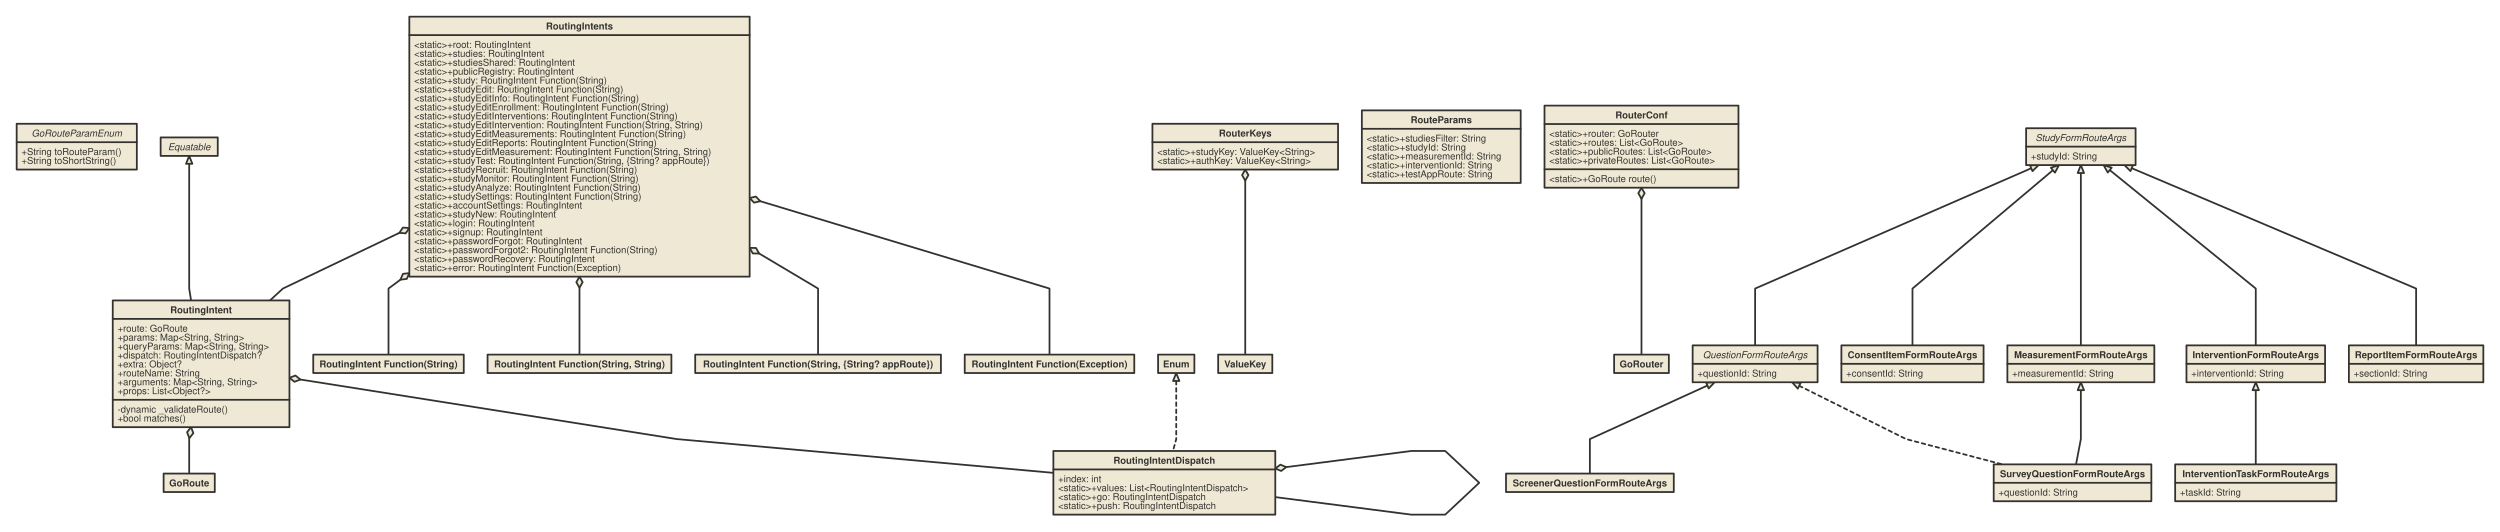
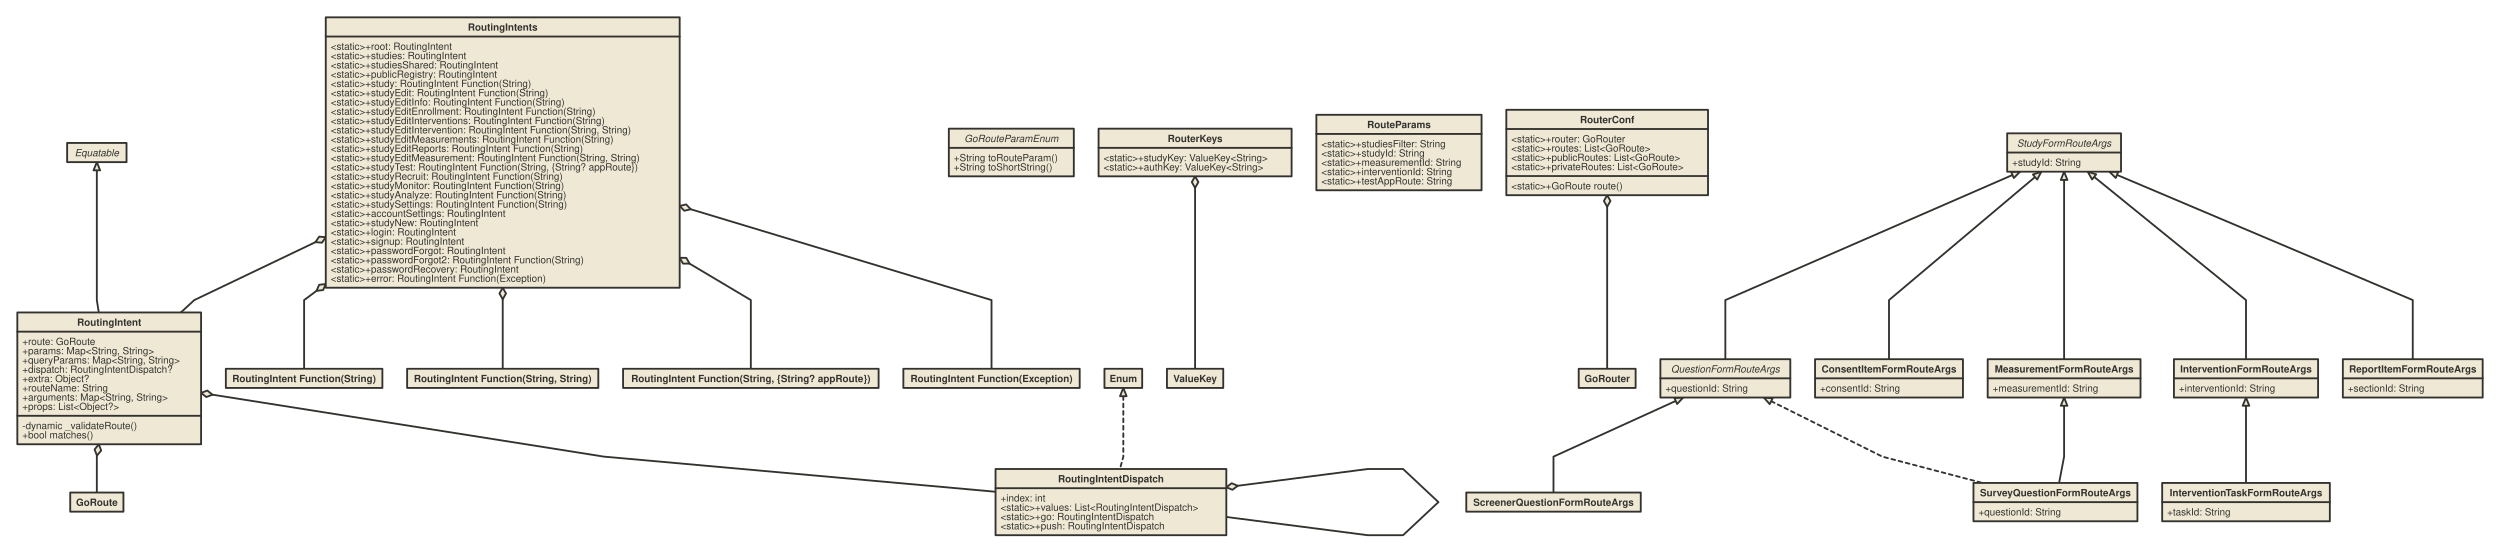
- <svg xmlns="http://www.w3.org/2000/svg" version="1.1" baseProfile="full" width="4202.0" height="893.0" viewbox="0 0 4202 893">
+ <svg xmlns="http://www.w3.org/2000/svg" version="1.1" baseProfile="full" width="4040.5" height="893.0" viewbox="0 0 4040.5 893">
  <g stroke-width="1.0" text-align="left" font="12pt Helvetica, Arial, sans-serif" font-size="12pt" font-family="Helvetica" font-weight="normal" font-style="normal">
    <g font-family="Helvetica" font-size="12pt" font-weight="bold" font-style="normal" stroke-width="3.0" stroke-linejoin="round" stroke-linecap="round" stroke="#33322E">
      <g stroke="transparent" fill="transparent">
-         <rect x="0.0" y="0.0" height="893.0" width="4202.0" stroke="none" />
+         <rect x="0.0" y="0.0" height="893.0" width="4040.5" stroke="none" />
      </g>
      <g transform="translate(8, 8)" fill="#33322E">
        <g transform="translate(20, 20)" fill="#eee8d5" font-family="Helvetica" font-size="12pt" font-weight="normal" font-style="normal">
-           <path d="M643.2 363.4 L447.5 457 L425.761 477 L425.8 477.0 " fill="none" />
-           <g fill="#eee8d5">
-             <path d="M653.9 364.2 L643.2 363.4 L649.3 354.5 L660.0 355.3 Z" />
-           </g>
-           <path d="M645.0 442.1 L625 457 L625 568 L625.0 568.0 " fill="none" />
-           <g fill="#eee8d5">
-             <path d="M655.7 440.8 L645.0 442.1 L649.3 432.3 L660.0 431.0 Z" />
-           </g>
-           <path d="M946.0 455.7 L946 457 L946 568 L946.0 568.0 " fill="none" />
-           <g fill="#eee8d5">
-             <path d="M951.3 446.3 L946.0 455.7 L940.7 446.3 L946.0 437.0 Z" />
-           </g>
-           <path d="M1248.0 398.1 L1347 457 L1347 568 L1347.0 568.0 " fill="none" />
-           <g fill="#eee8d5">
-             <path d="M1242.7 388.8 L1248.0 398.1 L1237.3 398.0 L1232.0 388.6 Z" />
-           </g>
-           <path d="M1249.9 310.2 L1736 457 L1736 568 L1736.0 568.0 " fill="none" />
-           <g fill="#eee8d5">
-             <path d="M1242.5 302.4 L1249.9 310.2 L1239.4 312.6 L1232.0 304.8 Z" />
-           </g>
-           <path d="M290.2 708.4 L290 710 L290 768 L290.0 768.0 " fill="none" />
-           <g fill="#eee8d5">
-             <path d="M297.0 700.1 L290.2 708.4 L286.4 698.4 L293.2 690.0 Z" />
-           </g>
-           <path d="M476.9 609.9 L1109.5 710 L1742.5 766.773 L1742.5 766.8 " fill="none" />
-           <g fill="#eee8d5">
-             <path d="M468.6 603.2 L476.9 609.9 L466.9 613.7 L458.5 607.0 Z" />
-           </g>
-           <path d="M290.0 247.3 L290 457 L293.162 477 L293.2 477.0 " fill="none" />
-           <path d="M295.3 247.3 L290.0 247.3 L284.7 247.3 L290.0 234.0 Z" />
-           <path d="M2134.0 757.1 L2344 730 L2401.125 730 L2401.125 730 L2458.25 783.5 L2458.25 783.5 L2401.125 837 L2401.125 837 L2344 837 L2344 837 L2115.5 807.543 L2115.5 807.5 " fill="none" />
-           <g fill="#eee8d5">
-             <path d="M2124.1 753.0 L2134.0 757.1 L2125.4 763.6 L2115.5 759.5 Z" />
+           <path d="M481.7 363.4 L286 457 L264.261 477 L264.3 477.0 " fill="none" />
+           <g fill="#eee8d5">
+             <path d="M492.4 364.2 L481.7 363.4 L487.8 354.5 L498.5 355.3 Z" />
+           </g>
+           <path d="M483.5 442.1 L463.5 457 L463.5 568 L463.5 568.0 " fill="none" />
+           <g fill="#eee8d5">
+             <path d="M494.2 440.8 L483.5 442.1 L487.8 432.3 L498.5 431.0 Z" />
+           </g>
+           <path d="M784.5 455.7 L784.5 457 L784.5 568 L784.5 568.0 " fill="none" />
+           <g fill="#eee8d5">
+             <path d="M789.8 446.3 L784.5 455.7 L779.2 446.3 L784.5 437.0 Z" />
+           </g>
+           <path d="M1086.5 398.1 L1185.5 457 L1185.5 568 L1185.5 568.0 " fill="none" />
+           <g fill="#eee8d5">
+             <path d="M1081.2 388.8 L1086.5 398.1 L1075.8 398.0 L1070.5 388.6 Z" />
+           </g>
+           <path d="M1088.4 310.2 L1574.5 457 L1574.5 568 L1574.5 568.0 " fill="none" />
+           <g fill="#eee8d5">
+             <path d="M1081.0 302.4 L1088.4 310.2 L1077.9 312.6 L1070.5 304.8 Z" />
+           </g>
+           <path d="M128.7 708.4 L128.5 710 L128.5 768 L128.5 768.0 " fill="none" />
+           <g fill="#eee8d5">
+             <path d="M135.5 700.1 L128.7 708.4 L124.9 698.4 L131.7 690.0 Z" />
+           </g>
+           <path d="M315.4 609.9 L948 710 L1581 766.773 L1581.0 766.8 " fill="none" />
+           <g fill="#eee8d5">
+             <path d="M307.1 603.2 L315.4 609.9 L305.4 613.7 L297.0 607.0 Z" />
+           </g>
+           <path d="M128.5 247.3 L128.5 457 L131.662 477 L131.7 477.0 " fill="none" />
+           <path d="M133.8 247.3 L128.5 247.3 L123.2 247.3 L128.5 234.0 Z" />
+           <path d="M1972.5 757.1 L2182.5 730 L2239.625 730 L2239.625 730 L2296.75 783.5 L2296.75 783.5 L2239.625 837 L2239.625 837 L2182.5 837 L2182.5 837 L1954 807.543 L1954.0 807.5 " fill="none" />
+           <g fill="#eee8d5">
+             <path d="M1962.6 753.0 L1972.5 757.1 L1963.9 763.6 L1954.0 759.5 Z" />
          </g>
          <g stroke-dasharray="6 6">
-             <path d="M1949.0 612.3 L1949 710 L1943.558 730 L1943.6 730.0 " fill="none" />
-           </g>
-           <path d="M1954.3 612.3 L1949.0 612.3 L1943.7 612.3 L1949.0 599.0 Z" />
-           <path d="M2065.0 275.7 L2065 457 L2065 568 L2065.0 568.0 " fill="none" />
-           <g fill="#eee8d5">
-             <path d="M2070.3 266.3 L2065.0 275.7 L2059.7 266.3 L2065.0 257.0 Z" />
-           </g>
-           <path d="M2731.0 306.2 L2731 457 L2731 568 L2731.0 568.0 " fill="none" />
-           <g fill="#eee8d5">
-             <path d="M2736.3 296.8 L2731.0 306.2 L2725.7 296.8 L2731.0 287.5 Z" />
-           </g>
-           <path d="M3386.1 254.8 L2922 457 L2922 552.5 L2922.0 552.5 " fill="none" />
-           <path d="M3388.2 259.7 L3386.1 254.8 L3384.0 249.9 L3398.3 249.5 Z" />
-           <path d="M2841.8 620.0 L2644.25 710 L2644.25 768 L2644.3 768.0 " fill="none" />
-           <path d="M2844.0 624.9 L2841.8 620.0 L2839.6 615.2 L2853.9 614.5 Z" />
-           <path d="M3422.5 258.1 L3186.5 457 L3186.5 552.5 L3186.5 552.5 " fill="none" />
-           <path d="M3426.0 262.2 L3422.5 258.1 L3419.1 254.0 L3432.7 249.5 Z" />
-           <path d="M3469.5 262.8 L3469.5 457 L3469.5 552.5 L3469.5 552.5 " fill="none" />
-           <path d="M3474.8 262.8 L3469.5 262.8 L3464.2 262.8 L3469.5 249.5 Z" />
-           <path d="M3469.5 627.8 L3469.5 710 L3461.405 752.5 L3461.4 752.5 " fill="none" />
-           <path d="M3474.8 627.8 L3469.5 627.8 L3464.2 627.8 L3469.5 614.5 Z" />
+             <path d="M1787.5 612.3 L1787.5 710 L1782.058 730 L1782.1 730.0 " fill="none" />
+           </g>
+           <path d="M1792.8 612.3 L1787.5 612.3 L1782.2 612.3 L1787.5 599.0 Z" />
+           <path d="M1903.5 275.7 L1903.5 457 L1903.5 568 L1903.5 568.0 " fill="none" />
+           <g fill="#eee8d5">
+             <path d="M1908.8 266.3 L1903.5 275.7 L1898.2 266.3 L1903.5 257.0 Z" />
+           </g>
+           <path d="M2569.5 306.2 L2569.5 457 L2569.5 568 L2569.5 568.0 " fill="none" />
+           <g fill="#eee8d5">
+             <path d="M2574.8 296.8 L2569.5 306.2 L2564.2 296.8 L2569.5 287.5 Z" />
+           </g>
+           <path d="M3224.6 254.8 L2760.5 457 L2760.5 552.5 L2760.5 552.5 " fill="none" />
+           <path d="M3226.7 259.7 L3224.6 254.8 L3222.5 249.9 L3236.8 249.5 Z" />
+           <path d="M2680.3 620.0 L2482.75 710 L2482.75 768 L2482.8 768.0 " fill="none" />
+           <path d="M2682.5 624.9 L2680.3 620.0 L2678.1 615.2 L2692.4 614.5 Z" />
+           <path d="M3261.0 258.1 L3025 457 L3025 552.5 L3025.0 552.5 " fill="none" />
+           <path d="M3264.5 262.2 L3261.0 258.1 L3257.6 254.0 L3271.2 249.5 Z" />
+           <path d="M3308.0 262.8 L3308 457 L3308 552.5 L3308.0 552.5 " fill="none" />
+           <path d="M3313.3 262.8 L3308.0 262.8 L3302.7 262.8 L3308.0 249.5 Z" />
+           <path d="M3308.0 627.8 L3308 710 L3299.905 752.5 L3299.9 752.5 " fill="none" />
+           <path d="M3313.3 627.8 L3308.0 627.8 L3302.7 627.8 L3308.0 614.5 Z" />
          <g stroke-dasharray="6 6">
-             <path d="M2996.1 620.4 L3175.75 710 L3337.51 752.5 L3337.5 752.5 " fill="none" />
-           </g>
-           <path d="M2998.5 615.7 L2996.1 620.4 L2993.7 625.2 L2984.2 614.5 Z" />
-           <path d="M3518.1 257.9 L3763.5 457 L3763.5 552.5 L3763.5 552.5 " fill="none" />
-           <path d="M3521.4 253.8 L3518.1 257.9 L3514.7 262.0 L3507.7 249.5 Z" />
-           <path d="M3763.5 627.8 L3763.5 710 L3763.5 752.5 L3763.5 752.5 " fill="none" />
-           <path d="M3768.8 627.8 L3763.5 627.8 L3758.2 627.8 L3763.5 614.5 Z" />
-           <path d="M3555.0 254.7 L4033 457 L4033 552.5 L4033.0 552.5 " fill="none" />
-           <path d="M3557.1 249.8 L3555.0 254.7 L3552.9 259.6 L3542.7 249.5 Z" />
-           <g data-name="GoRouteParamEnum">
-             <g fill="#eee8d5" stroke="#33322E" data-name="GoRouteParamEnum">
-               <rect x="0.0" y="180.0" height="77.0" width="202.0" data-name="GoRouteParamEnum" />
-               <path d="M0.0 211.0 L202.0 211.0" fill="none" data-name="GoRouteParamEnum" />
-             </g>
-             <g transform="translate(0, 180)" font-family="Helvetica" font-size="12pt" font-weight="normal" font-style="italic" data-name="GoRouteParamEnum">
-               <g transform="translate(8, 8)" fill="#33322E" text-align="center" data-name="GoRouteParamEnum">
-                 <text x="93.0" y="13.5" stroke="none" text-anchor="middle" data-name="GoRouteParamEnum">GoRouteParamEnum</text>
-               </g>
-             </g>
-             <g transform="translate(0, 211)" font-family="Helvetica" font-size="12pt" font-weight="normal" font-style="normal" data-name="GoRouteParamEnum">
-               <g transform="translate(8, 8)" fill="#33322E" text-align="left" data-name="GoRouteParamEnum">
-                 <text x="0.0" y="13.5" stroke="none" data-name="GoRouteParamEnum">+String toRouteParam()</text>
-                 <text x="0.0" y="28.5" stroke="none" data-name="GoRouteParamEnum">+String toShortString()</text>
-               </g>
-             </g>
-           </g>
+             <path d="M2834.6 620.4 L3014.25 710 L3176.01 752.5 L3176.0 752.5 " fill="none" />
+           </g>
+           <path d="M2837.0 615.7 L2834.6 620.4 L2832.2 625.2 L2822.7 614.5 Z" />
+           <path d="M3356.6 257.9 L3602 457 L3602 552.5 L3602.0 552.5 " fill="none" />
+           <path d="M3359.9 253.8 L3356.6 257.9 L3353.2 262.0 L3346.2 249.5 Z" />
+           <path d="M3602.0 627.8 L3602 710 L3602 752.5 L3602.0 752.5 " fill="none" />
+           <path d="M3607.3 627.8 L3602.0 627.8 L3596.7 627.8 L3602.0 614.5 Z" />
+           <path d="M3393.5 254.7 L3871.5 457 L3871.5 552.5 L3871.5 552.5 " fill="none" />
+           <path d="M3395.6 249.8 L3393.5 254.7 L3391.4 259.6 L3381.2 249.5 Z" />
          <g data-name="RoutingIntents">
            <g fill="#eee8d5" stroke="#33322E" data-name="RoutingIntents">
-               <rect x="660.0" y="0.0" height="437.0" width="572.0" data-name="RoutingIntents" />
-               <path d="M660.0 31.0 L1232.0 31.0" fill="none" data-name="RoutingIntents" />
-             </g>
-             <g transform="translate(660, 0)" font-family="Helvetica" font-size="12pt" font-weight="bold" font-style="normal" data-name="RoutingIntents">
+               <rect x="498.5" y="0.0" height="437.0" width="572.0" data-name="RoutingIntents" />
+               <path d="M498.5 31.0 L1070.5 31.0" fill="none" data-name="RoutingIntents" />
+             </g>
+             <g transform="translate(498.5, 0)" font-family="Helvetica" font-size="12pt" font-weight="bold" font-style="normal" data-name="RoutingIntents">
              <g transform="translate(8, 8)" fill="#33322E" text-align="center" data-name="RoutingIntents">
                <text x="278.0" y="13.5" stroke="none" text-anchor="middle" data-name="RoutingIntents">RoutingIntents</text>
              </g>
            </g>
-             <g transform="translate(660, 31)" font-family="Helvetica" font-size="12pt" font-weight="normal" font-style="normal" data-name="RoutingIntents">
+             <g transform="translate(498.5, 31)" font-family="Helvetica" font-size="12pt" font-weight="normal" font-style="normal" data-name="RoutingIntents">
              <g transform="translate(8, 8)" fill="#33322E" text-align="left" data-name="RoutingIntents">
                <text x="0.0" y="13.5" stroke="none" data-name="RoutingIntents">&lt;static&gt;+root: RoutingIntent</text>
                <text x="0.0" y="28.5" stroke="none" data-name="RoutingIntents">&lt;static&gt;+studies: RoutingIntent</text>
                <text x="0.0" y="43.5" stroke="none" data-name="RoutingIntents">&lt;static&gt;+studiesShared: RoutingIntent</text>
                <text x="0.0" y="58.5" stroke="none" data-name="RoutingIntents">&lt;static&gt;+publicRegistry: RoutingIntent</text>
                <text x="0.0" y="73.5" stroke="none" data-name="RoutingIntents">&lt;static&gt;+study: RoutingIntent Function(String)</text>
                <text x="0.0" y="88.5" stroke="none" data-name="RoutingIntents">&lt;static&gt;+studyEdit: RoutingIntent Function(String)</text>
                <text x="0.0" y="103.5" stroke="none" data-name="RoutingIntents">&lt;static&gt;+studyEditInfo: RoutingIntent Function(String)</text>
                <text x="0.0" y="118.5" stroke="none" data-name="RoutingIntents">&lt;static&gt;+studyEditEnrollment: RoutingIntent Function(String)</text>
                <text x="0.0" y="133.5" stroke="none" data-name="RoutingIntents">&lt;static&gt;+studyEditInterventions: RoutingIntent Function(String)</text>
                <text x="0.0" y="148.5" stroke="none" data-name="RoutingIntents">&lt;static&gt;+studyEditIntervention: RoutingIntent Function(String, String)</text>
                <text x="0.0" y="163.5" stroke="none" data-name="RoutingIntents">&lt;static&gt;+studyEditMeasurements: RoutingIntent Function(String)</text>
                <text x="0.0" y="178.5" stroke="none" data-name="RoutingIntents">&lt;static&gt;+studyEditReports: RoutingIntent Function(String)</text>
                <text x="0.0" y="193.5" stroke="none" data-name="RoutingIntents">&lt;static&gt;+studyEditMeasurement: RoutingIntent Function(String, String)</text>
                <text x="0.0" y="208.5" stroke="none" data-name="RoutingIntents">&lt;static&gt;+studyTest: RoutingIntent Function(String, {String? appRoute})</text>
                <text x="0.0" y="223.5" stroke="none" data-name="RoutingIntents">&lt;static&gt;+studyRecruit: RoutingIntent Function(String)</text>
                <text x="0.0" y="238.5" stroke="none" data-name="RoutingIntents">&lt;static&gt;+studyMonitor: RoutingIntent Function(String)</text>
                <text x="0.0" y="253.5" stroke="none" data-name="RoutingIntents">&lt;static&gt;+studyAnalyze: RoutingIntent Function(String)</text>
                <text x="0.0" y="268.5" stroke="none" data-name="RoutingIntents">&lt;static&gt;+studySettings: RoutingIntent Function(String)</text>
                <text x="0.0" y="283.5" stroke="none" data-name="RoutingIntents">&lt;static&gt;+accountSettings: RoutingIntent</text>
                <text x="0.0" y="298.5" stroke="none" data-name="RoutingIntents">&lt;static&gt;+studyNew: RoutingIntent</text>
                <text x="0.0" y="313.5" stroke="none" data-name="RoutingIntents">&lt;static&gt;+login: RoutingIntent</text>
                <text x="0.0" y="328.5" stroke="none" data-name="RoutingIntents">&lt;static&gt;+signup: RoutingIntent</text>
                <text x="0.0" y="343.5" stroke="none" data-name="RoutingIntents">&lt;static&gt;+passwordForgot: RoutingIntent</text>
                <text x="0.0" y="358.5" stroke="none" data-name="RoutingIntents">&lt;static&gt;+passwordForgot2: RoutingIntent Function(String)</text>
                <text x="0.0" y="373.5" stroke="none" data-name="RoutingIntents">&lt;static&gt;+passwordRecovery: RoutingIntent</text>
                <text x="0.0" y="388.5" stroke="none" data-name="RoutingIntents">&lt;static&gt;+error: RoutingIntent Function(Exception)</text>
              </g>
            </g>
          </g>
          <g data-name="RoutingIntent">
            <g fill="#eee8d5" stroke="#33322E" data-name="RoutingIntent">
-               <rect x="161.5" y="477.0" height="213.0" width="297.0" data-name="RoutingIntent" />
-               <path d="M161.5 508.0 L458.5 508.0" fill="none" data-name="RoutingIntent" />
-               <path d="M161.5 644.0 L458.5 644.0" fill="none" data-name="RoutingIntent" />
-             </g>
-             <g transform="translate(161.5, 477)" font-family="Helvetica" font-size="12pt" font-weight="bold" font-style="normal" data-name="RoutingIntent">
+               <rect x="0.0" y="477.0" height="213.0" width="297.0" data-name="RoutingIntent" />
+               <path d="M0.0 508.0 L297.0 508.0" fill="none" data-name="RoutingIntent" />
+               <path d="M0.0 644.0 L297.0 644.0" fill="none" data-name="RoutingIntent" />
+             </g>
+             <g transform="translate(0, 477)" font-family="Helvetica" font-size="12pt" font-weight="bold" font-style="normal" data-name="RoutingIntent">
              <g transform="translate(8, 8)" fill="#33322E" text-align="center" data-name="RoutingIntent">
                <text x="140.5" y="13.5" stroke="none" text-anchor="middle" data-name="RoutingIntent">RoutingIntent</text>
              </g>
            </g>
-             <g transform="translate(161.5, 508)" font-family="Helvetica" font-size="12pt" font-weight="normal" font-style="normal" data-name="RoutingIntent">
+             <g transform="translate(0, 508)" font-family="Helvetica" font-size="12pt" font-weight="normal" font-style="normal" data-name="RoutingIntent">
              <g transform="translate(8, 8)" fill="#33322E" text-align="left" data-name="RoutingIntent">
                <text x="0.0" y="13.5" stroke="none" data-name="RoutingIntent">+route: GoRoute</text>
                <text x="0.0" y="28.5" stroke="none" data-name="RoutingIntent">+params: Map&lt;String, String&gt;</text>
                <text x="0.0" y="43.5" stroke="none" data-name="RoutingIntent">+queryParams: Map&lt;String, String&gt;</text>
                <text x="0.0" y="58.5" stroke="none" data-name="RoutingIntent">+dispatch: RoutingIntentDispatch?</text>
                <text x="0.0" y="73.5" stroke="none" data-name="RoutingIntent">+extra: Object?</text>
                <text x="0.0" y="88.5" stroke="none" data-name="RoutingIntent">+routeName: String</text>
                <text x="0.0" y="103.5" stroke="none" data-name="RoutingIntent">+arguments: Map&lt;String, String&gt;</text>
                <text x="0.0" y="118.5" stroke="none" data-name="RoutingIntent">+props: List&lt;Object?&gt;</text>
              </g>
            </g>
-             <g transform="translate(161.5, 644)" font-family="Helvetica" font-size="12pt" font-weight="normal" font-style="normal" data-name="RoutingIntent">
+             <g transform="translate(0, 644)" font-family="Helvetica" font-size="12pt" font-weight="normal" font-style="normal" data-name="RoutingIntent">
              <g transform="translate(8, 8)" fill="#33322E" text-align="left" data-name="RoutingIntent">
                <text x="0.0" y="13.5" stroke="none" data-name="RoutingIntent">-dynamic _validateRoute()</text>
                <text x="0.0" y="28.5" stroke="none" data-name="RoutingIntent">+bool matches()</text>
              </g>
            </g>
          </g>
          <g data-name="RoutingIntent Function(String)">
            <g fill="#eee8d5" stroke="#33322E" data-name="RoutingIntent Function(String)">
-               <rect x="498.5" y="568.0" height="31.0" width="253.0" data-name="RoutingIntent Function(String)" />
-             </g>
-             <g transform="translate(498.5, 568)" font-family="Helvetica" font-size="12pt" font-weight="bold" font-style="normal" data-name="RoutingIntent Function(String)">
+               <rect x="337.0" y="568.0" height="31.0" width="253.0" data-name="RoutingIntent Function(String)" />
+             </g>
+             <g transform="translate(337, 568)" font-family="Helvetica" font-size="12pt" font-weight="bold" font-style="normal" data-name="RoutingIntent Function(String)">
              <g transform="translate(8, 8)" fill="#33322E" text-align="center" data-name="RoutingIntent Function(String)">
                <text x="118.5" y="13.5" stroke="none" text-anchor="middle" data-name="RoutingIntent Function(String)">RoutingIntent Function(String)</text>
              </g>
            </g>
          </g>
          <g data-name="RoutingIntent Function(String, String)">
            <g fill="#eee8d5" stroke="#33322E" data-name="RoutingIntent Function(String, String)">
-               <rect x="791.5" y="568.0" height="31.0" width="309.0" data-name="RoutingIntent Function(String, String)" />
-             </g>
-             <g transform="translate(791.5, 568)" font-family="Helvetica" font-size="12pt" font-weight="bold" font-style="normal" data-name="RoutingIntent Function(String, String)">
+               <rect x="630.0" y="568.0" height="31.0" width="309.0" data-name="RoutingIntent Function(String, String)" />
+             </g>
+             <g transform="translate(630, 568)" font-family="Helvetica" font-size="12pt" font-weight="bold" font-style="normal" data-name="RoutingIntent Function(String, String)">
              <g transform="translate(8, 8)" fill="#33322E" text-align="center" data-name="RoutingIntent Function(String, String)">
                <text x="146.5" y="13.5" stroke="none" text-anchor="middle" data-name="RoutingIntent Function(String, String)">RoutingIntent Function(String, String)</text>
              </g>
            </g>
          </g>
          <g data-name="RoutingIntent Function(String, {String? appRoute})">
            <g fill="#eee8d5" stroke="#33322E" data-name="RoutingIntent Function(String, {String? appRoute})">
-               <rect x="1140.5" y="568.0" height="31.0" width="413.0" data-name="RoutingIntent Function(String, {String? appRoute})" />
-             </g>
-             <g transform="translate(1140.5, 568)" font-family="Helvetica" font-size="12pt" font-weight="bold" font-style="normal" data-name="RoutingIntent Function(String, {String? appRoute})">
+               <rect x="979.0" y="568.0" height="31.0" width="413.0" data-name="RoutingIntent Function(String, {String? appRoute})" />
+             </g>
+             <g transform="translate(979, 568)" font-family="Helvetica" font-size="12pt" font-weight="bold" font-style="normal" data-name="RoutingIntent Function(String, {String? appRoute})">
              <g transform="translate(8, 8)" fill="#33322E" text-align="center" data-name="RoutingIntent Function(String, {String? appRoute})">
                <text x="198.5" y="13.5" stroke="none" text-anchor="middle" data-name="RoutingIntent Function(String, {String? appRoute})">RoutingIntent Function(String, {String? appRoute})</text>
              </g>
            </g>
          </g>
          <g data-name="RoutingIntent Function(Exception)">
            <g fill="#eee8d5" stroke="#33322E" data-name="RoutingIntent Function(Exception)">
-               <rect x="1593.5" y="568.0" height="31.0" width="285.0" data-name="RoutingIntent Function(Exception)" />
-             </g>
-             <g transform="translate(1593.5, 568)" font-family="Helvetica" font-size="12pt" font-weight="bold" font-style="normal" data-name="RoutingIntent Function(Exception)">
+               <rect x="1432.0" y="568.0" height="31.0" width="285.0" data-name="RoutingIntent Function(Exception)" />
+             </g>
+             <g transform="translate(1432, 568)" font-family="Helvetica" font-size="12pt" font-weight="bold" font-style="normal" data-name="RoutingIntent Function(Exception)">
              <g transform="translate(8, 8)" fill="#33322E" text-align="center" data-name="RoutingIntent Function(Exception)">
                <text x="134.5" y="13.5" stroke="none" text-anchor="middle" data-name="RoutingIntent Function(Exception)">RoutingIntent Function(Exception)</text>
              </g>
            </g>
          </g>
          <g data-name="GoRoute">
            <g fill="#eee8d5" stroke="#33322E" data-name="GoRoute">
-               <rect x="247.0" y="768.0" height="31.0" width="86.0" data-name="GoRoute" />
-             </g>
-             <g transform="translate(247, 768)" font-family="Helvetica" font-size="12pt" font-weight="bold" font-style="normal" data-name="GoRoute">
+               <rect x="85.5" y="768.0" height="31.0" width="86.0" data-name="GoRoute" />
+             </g>
+             <g transform="translate(85.5, 768)" font-family="Helvetica" font-size="12pt" font-weight="bold" font-style="normal" data-name="GoRoute">
              <g transform="translate(8, 8)" fill="#33322E" text-align="center" data-name="GoRoute">
                <text x="35.0" y="13.5" stroke="none" text-anchor="middle" data-name="GoRoute">GoRoute</text>
              </g>
            </g>
          </g>
          <g data-name="RoutingIntentDispatch">
            <g fill="#eee8d5" stroke="#33322E" data-name="RoutingIntentDispatch">
-               <rect x="1742.5" y="730.0" height="107.0" width="373.0" data-name="RoutingIntentDispatch" />
-               <path d="M1742.5 761.0 L2115.5 761.0" fill="none" data-name="RoutingIntentDispatch" />
-             </g>
-             <g transform="translate(1742.5, 730)" font-family="Helvetica" font-size="12pt" font-weight="bold" font-style="normal" data-name="RoutingIntentDispatch">
+               <rect x="1581.0" y="730.0" height="107.0" width="373.0" data-name="RoutingIntentDispatch" />
+               <path d="M1581.0 761.0 L1954.0 761.0" fill="none" data-name="RoutingIntentDispatch" />
+             </g>
+             <g transform="translate(1581, 730)" font-family="Helvetica" font-size="12pt" font-weight="bold" font-style="normal" data-name="RoutingIntentDispatch">
              <g transform="translate(8, 8)" fill="#33322E" text-align="center" data-name="RoutingIntentDispatch">
                <text x="178.5" y="13.5" stroke="none" text-anchor="middle" data-name="RoutingIntentDispatch">RoutingIntentDispatch</text>
              </g>
            </g>
-             <g transform="translate(1742.5, 761)" font-family="Helvetica" font-size="12pt" font-weight="normal" font-style="normal" data-name="RoutingIntentDispatch">
+             <g transform="translate(1581, 761)" font-family="Helvetica" font-size="12pt" font-weight="normal" font-style="normal" data-name="RoutingIntentDispatch">
              <g transform="translate(8, 8)" fill="#33322E" text-align="left" data-name="RoutingIntentDispatch">
                <text x="0.0" y="13.5" stroke="none" data-name="RoutingIntentDispatch">+index: int</text>
                <text x="0.0" y="28.5" stroke="none" data-name="RoutingIntentDispatch">&lt;static&gt;+values: List&lt;RoutingIntentDispatch&gt;</text>
                <text x="0.0" y="43.5" stroke="none" data-name="RoutingIntentDispatch">&lt;static&gt;+go: RoutingIntentDispatch</text>
                <text x="0.0" y="58.5" stroke="none" data-name="RoutingIntentDispatch">&lt;static&gt;+push: RoutingIntentDispatch</text>
              </g>
            </g>
          </g>
          <g data-name="Equatable">
            <g fill="#eee8d5" stroke="#33322E" data-name="Equatable">
-               <rect x="242.0" y="203.0" height="31.0" width="96.0" data-name="Equatable" />
-             </g>
-             <g transform="translate(242, 203)" font-family="Helvetica" font-size="12pt" font-weight="normal" font-style="italic" data-name="Equatable">
+               <rect x="80.5" y="203.0" height="31.0" width="96.0" data-name="Equatable" />
+             </g>
+             <g transform="translate(80.5, 203)" font-family="Helvetica" font-size="12pt" font-weight="normal" font-style="italic" data-name="Equatable">
              <g transform="translate(8, 8)" fill="#33322E" text-align="center" data-name="Equatable">
                <text x="40.0" y="13.5" stroke="none" text-anchor="middle" data-name="Equatable">Equatable</text>
              </g>
            </g>
          </g>
          <g data-name="Enum">
            <g fill="#eee8d5" stroke="#33322E" data-name="Enum">
-               <rect x="1918.5" y="568.0" height="31.0" width="61.0" data-name="Enum" />
-             </g>
-             <g transform="translate(1918.5, 568)" font-family="Helvetica" font-size="12pt" font-weight="bold" font-style="normal" data-name="Enum">
+               <rect x="1757.0" y="568.0" height="31.0" width="61.0" data-name="Enum" />
+             </g>
+             <g transform="translate(1757, 568)" font-family="Helvetica" font-size="12pt" font-weight="bold" font-style="normal" data-name="Enum">
              <g transform="translate(8, 8)" fill="#33322E" text-align="center" data-name="Enum">
                <text x="22.5" y="13.5" stroke="none" text-anchor="middle" data-name="Enum">Enum</text>
              </g>
            </g>
          </g>
+           <g data-name="GoRouteParamEnum">
+             <g fill="#eee8d5" stroke="#33322E" data-name="GoRouteParamEnum">
+               <rect x="1505.5" y="180.0" height="77.0" width="202.0" data-name="GoRouteParamEnum" />
+               <path d="M1505.5 211.0 L1707.5 211.0" fill="none" data-name="GoRouteParamEnum" />
+             </g>
+             <g transform="translate(1505.5, 180)" font-family="Helvetica" font-size="12pt" font-weight="normal" font-style="italic" data-name="GoRouteParamEnum">
+               <g transform="translate(8, 8)" fill="#33322E" text-align="center" data-name="GoRouteParamEnum">
+                 <text x="93.0" y="13.5" stroke="none" text-anchor="middle" data-name="GoRouteParamEnum">GoRouteParamEnum</text>
+               </g>
+             </g>
+             <g transform="translate(1505.5, 211)" font-family="Helvetica" font-size="12pt" font-weight="normal" font-style="normal" data-name="GoRouteParamEnum">
+               <g transform="translate(8, 8)" fill="#33322E" text-align="left" data-name="GoRouteParamEnum">
+                 <text x="0.0" y="13.5" stroke="none" data-name="GoRouteParamEnum">+String toRouteParam()</text>
+                 <text x="0.0" y="28.5" stroke="none" data-name="GoRouteParamEnum">+String toShortString()</text>
+               </g>
+             </g>
+           </g>
          <g data-name="RouterKeys">
            <g fill="#eee8d5" stroke="#33322E" data-name="RouterKeys">
-               <rect x="1909.0" y="180.0" height="77.0" width="312.0" data-name="RouterKeys" />
-               <path d="M1909.0 211.0 L2221.0 211.0" fill="none" data-name="RouterKeys" />
-             </g>
-             <g transform="translate(1909, 180)" font-family="Helvetica" font-size="12pt" font-weight="bold" font-style="normal" data-name="RouterKeys">
+               <rect x="1747.5" y="180.0" height="77.0" width="312.0" data-name="RouterKeys" />
+               <path d="M1747.5 211.0 L2059.5 211.0" fill="none" data-name="RouterKeys" />
+             </g>
+             <g transform="translate(1747.5, 180)" font-family="Helvetica" font-size="12pt" font-weight="bold" font-style="normal" data-name="RouterKeys">
              <g transform="translate(8, 8)" fill="#33322E" text-align="center" data-name="RouterKeys">
                <text x="148.0" y="13.5" stroke="none" text-anchor="middle" data-name="RouterKeys">RouterKeys</text>
              </g>
            </g>
-             <g transform="translate(1909, 211)" font-family="Helvetica" font-size="12pt" font-weight="normal" font-style="normal" data-name="RouterKeys">
+             <g transform="translate(1747.5, 211)" font-family="Helvetica" font-size="12pt" font-weight="normal" font-style="normal" data-name="RouterKeys">
              <g transform="translate(8, 8)" fill="#33322E" text-align="left" data-name="RouterKeys">
                <text x="0.0" y="13.5" stroke="none" data-name="RouterKeys">&lt;static&gt;+studyKey: ValueKey&lt;String&gt;</text>
                <text x="0.0" y="28.5" stroke="none" data-name="RouterKeys">&lt;static&gt;+authKey: ValueKey&lt;String&gt;</text>
              </g>
            </g>
          </g>
          <g data-name="ValueKey">
            <g fill="#eee8d5" stroke="#33322E" data-name="ValueKey">
-               <rect x="2019.5" y="568.0" height="31.0" width="91.0" data-name="ValueKey" />
-             </g>
-             <g transform="translate(2019.5, 568)" font-family="Helvetica" font-size="12pt" font-weight="bold" font-style="normal" data-name="ValueKey">
+               <rect x="1858.0" y="568.0" height="31.0" width="91.0" data-name="ValueKey" />
+             </g>
+             <g transform="translate(1858, 568)" font-family="Helvetica" font-size="12pt" font-weight="bold" font-style="normal" data-name="ValueKey">
              <g transform="translate(8, 8)" fill="#33322E" text-align="center" data-name="ValueKey">
                <text x="37.5" y="13.5" stroke="none" text-anchor="middle" data-name="ValueKey">ValueKey</text>
              </g>
            </g>
          </g>
          <g data-name="RouteParams">
            <g fill="#eee8d5" stroke="#33322E" data-name="RouteParams">
-               <rect x="2261.0" y="157.5" height="122.0" width="267.0" data-name="RouteParams" />
-               <path d="M2261.0 188.5 L2528.0 188.5" fill="none" data-name="RouteParams" />
-             </g>
-             <g transform="translate(2261, 157.5)" font-family="Helvetica" font-size="12pt" font-weight="bold" font-style="normal" data-name="RouteParams">
+               <rect x="2099.5" y="157.5" height="122.0" width="267.0" data-name="RouteParams" />
+               <path d="M2099.5 188.5 L2366.5 188.5" fill="none" data-name="RouteParams" />
+             </g>
+             <g transform="translate(2099.5, 157.5)" font-family="Helvetica" font-size="12pt" font-weight="bold" font-style="normal" data-name="RouteParams">
              <g transform="translate(8, 8)" fill="#33322E" text-align="center" data-name="RouteParams">
                <text x="125.5" y="13.5" stroke="none" text-anchor="middle" data-name="RouteParams">RouteParams</text>
              </g>
            </g>
-             <g transform="translate(2261, 188.5)" font-family="Helvetica" font-size="12pt" font-weight="normal" font-style="normal" data-name="RouteParams">
+             <g transform="translate(2099.5, 188.5)" font-family="Helvetica" font-size="12pt" font-weight="normal" font-style="normal" data-name="RouteParams">
              <g transform="translate(8, 8)" fill="#33322E" text-align="left" data-name="RouteParams">
                <text x="0.0" y="13.5" stroke="none" data-name="RouteParams">&lt;static&gt;+studiesFilter: String</text>
                <text x="0.0" y="28.5" stroke="none" data-name="RouteParams">&lt;static&gt;+studyId: String</text>
                <text x="0.0" y="43.5" stroke="none" data-name="RouteParams">&lt;static&gt;+measurementId: String</text>
                <text x="0.0" y="58.5" stroke="none" data-name="RouteParams">&lt;static&gt;+interventionId: String</text>
                <text x="0.0" y="73.5" stroke="none" data-name="RouteParams">&lt;static&gt;+testAppRoute: String</text>
              </g>
            </g>
          </g>
          <g data-name="RouterConf">
            <g fill="#eee8d5" stroke="#33322E" data-name="RouterConf">
-               <rect x="2568.0" y="149.5" height="138.0" width="326.0" data-name="RouterConf" />
-               <path d="M2568.0 180.5 L2894.0 180.5" fill="none" data-name="RouterConf" />
-               <path d="M2568.0 256.5 L2894.0 256.5" fill="none" data-name="RouterConf" />
-             </g>
-             <g transform="translate(2568, 149.5)" font-family="Helvetica" font-size="12pt" font-weight="bold" font-style="normal" data-name="RouterConf">
+               <rect x="2406.5" y="149.5" height="138.0" width="326.0" data-name="RouterConf" />
+               <path d="M2406.5 180.5 L2732.5 180.5" fill="none" data-name="RouterConf" />
+               <path d="M2406.5 256.5 L2732.5 256.5" fill="none" data-name="RouterConf" />
+             </g>
+             <g transform="translate(2406.5, 149.5)" font-family="Helvetica" font-size="12pt" font-weight="bold" font-style="normal" data-name="RouterConf">
              <g transform="translate(8, 8)" fill="#33322E" text-align="center" data-name="RouterConf">
                <text x="155.0" y="13.5" stroke="none" text-anchor="middle" data-name="RouterConf">RouterConf</text>
              </g>
            </g>
-             <g transform="translate(2568, 180.5)" font-family="Helvetica" font-size="12pt" font-weight="normal" font-style="normal" data-name="RouterConf">
+             <g transform="translate(2406.5, 180.5)" font-family="Helvetica" font-size="12pt" font-weight="normal" font-style="normal" data-name="RouterConf">
              <g transform="translate(8, 8)" fill="#33322E" text-align="left" data-name="RouterConf">
                <text x="0.0" y="13.5" stroke="none" data-name="RouterConf">&lt;static&gt;+router: GoRouter</text>
                <text x="0.0" y="28.5" stroke="none" data-name="RouterConf">&lt;static&gt;+routes: List&lt;GoRoute&gt;</text>
                <text x="0.0" y="43.5" stroke="none" data-name="RouterConf">&lt;static&gt;+publicRoutes: List&lt;GoRoute&gt;</text>
                <text x="0.0" y="58.5" stroke="none" data-name="RouterConf">&lt;static&gt;+privateRoutes: List&lt;GoRoute&gt;</text>
              </g>
            </g>
-             <g transform="translate(2568, 256.5)" font-family="Helvetica" font-size="12pt" font-weight="normal" font-style="normal" data-name="RouterConf">
+             <g transform="translate(2406.5, 256.5)" font-family="Helvetica" font-size="12pt" font-weight="normal" font-style="normal" data-name="RouterConf">
              <g transform="translate(8, 8)" fill="#33322E" text-align="left" data-name="RouterConf">
                <text x="0.0" y="13.5" stroke="none" data-name="RouterConf">&lt;static&gt;+GoRoute route()</text>
              </g>
            </g>
          </g>
          <g data-name="GoRouter">
            <g fill="#eee8d5" stroke="#33322E" data-name="GoRouter">
-               <rect x="2685.0" y="568.0" height="31.0" width="92.0" data-name="GoRouter" />
-             </g>
-             <g transform="translate(2685, 568)" font-family="Helvetica" font-size="12pt" font-weight="bold" font-style="normal" data-name="GoRouter">
+               <rect x="2523.5" y="568.0" height="31.0" width="92.0" data-name="GoRouter" />
+             </g>
+             <g transform="translate(2523.5, 568)" font-family="Helvetica" font-size="12pt" font-weight="bold" font-style="normal" data-name="GoRouter">
              <g transform="translate(8, 8)" fill="#33322E" text-align="center" data-name="GoRouter">
                <text x="38.0" y="13.5" stroke="none" text-anchor="middle" data-name="GoRouter">GoRouter</text>
              </g>
            </g>
          </g>
          <g data-name="StudyFormRouteArgs">
            <g fill="#eee8d5" stroke="#33322E" data-name="StudyFormRouteArgs">
-               <rect x="3377.5" y="187.5" height="62.0" width="184.0" data-name="StudyFormRouteArgs" />
-               <path d="M3377.5 218.5 L3561.5 218.5" fill="none" data-name="StudyFormRouteArgs" />
-             </g>
-             <g transform="translate(3377.5, 187.5)" font-family="Helvetica" font-size="12pt" font-weight="normal" font-style="italic" data-name="StudyFormRouteArgs">
+               <rect x="3216.0" y="187.5" height="62.0" width="184.0" data-name="StudyFormRouteArgs" />
+               <path d="M3216.0 218.5 L3400.0 218.5" fill="none" data-name="StudyFormRouteArgs" />
+             </g>
+             <g transform="translate(3216, 187.5)" font-family="Helvetica" font-size="12pt" font-weight="normal" font-style="italic" data-name="StudyFormRouteArgs">
              <g transform="translate(8, 8)" fill="#33322E" text-align="center" data-name="StudyFormRouteArgs">
                <text x="84.0" y="13.5" stroke="none" text-anchor="middle" data-name="StudyFormRouteArgs">StudyFormRouteArgs</text>
              </g>
            </g>
-             <g transform="translate(3377.5, 218.5)" font-family="Helvetica" font-size="12pt" font-weight="normal" font-style="normal" data-name="StudyFormRouteArgs">
+             <g transform="translate(3216, 218.5)" font-family="Helvetica" font-size="12pt" font-weight="normal" font-style="normal" data-name="StudyFormRouteArgs">
              <g transform="translate(8, 8)" fill="#33322E" text-align="left" data-name="StudyFormRouteArgs">
                <text x="0.0" y="13.5" stroke="none" data-name="StudyFormRouteArgs">+studyId: String</text>
              </g>
            </g>
          </g>
          <g data-name="QuestionFormRouteArgs">
            <g fill="#eee8d5" stroke="#33322E" data-name="QuestionFormRouteArgs">
-               <rect x="2817.0" y="552.5" height="62.0" width="210.0" data-name="QuestionFormRouteArgs" />
-               <path d="M2817.0 583.5 L3027.0 583.5" fill="none" data-name="QuestionFormRouteArgs" />
-             </g>
-             <g transform="translate(2817, 552.5)" font-family="Helvetica" font-size="12pt" font-weight="normal" font-style="italic" data-name="QuestionFormRouteArgs">
+               <rect x="2655.5" y="552.5" height="62.0" width="210.0" data-name="QuestionFormRouteArgs" />
+               <path d="M2655.5 583.5 L2865.5 583.5" fill="none" data-name="QuestionFormRouteArgs" />
+             </g>
+             <g transform="translate(2655.5, 552.5)" font-family="Helvetica" font-size="12pt" font-weight="normal" font-style="italic" data-name="QuestionFormRouteArgs">
              <g transform="translate(8, 8)" fill="#33322E" text-align="center" data-name="QuestionFormRouteArgs">
                <text x="97.0" y="13.5" stroke="none" text-anchor="middle" data-name="QuestionFormRouteArgs">QuestionFormRouteArgs</text>
              </g>
            </g>
-             <g transform="translate(2817, 583.5)" font-family="Helvetica" font-size="12pt" font-weight="normal" font-style="normal" data-name="QuestionFormRouteArgs">
+             <g transform="translate(2655.5, 583.5)" font-family="Helvetica" font-size="12pt" font-weight="normal" font-style="normal" data-name="QuestionFormRouteArgs">
              <g transform="translate(8, 8)" fill="#33322E" text-align="left" data-name="QuestionFormRouteArgs">
                <text x="0.0" y="13.5" stroke="none" data-name="QuestionFormRouteArgs">+questionId: String</text>
              </g>
            </g>
          </g>
          <g data-name="ScreenerQuestionFormRouteArgs">
            <g fill="#eee8d5" stroke="#33322E" data-name="ScreenerQuestionFormRouteArgs">
-               <rect x="2503.3" y="768.0" height="31.0" width="282.0" data-name="ScreenerQuestionFormRouteArgs" />
-             </g>
-             <g transform="translate(2503.25, 768)" font-family="Helvetica" font-size="12pt" font-weight="bold" font-style="normal" data-name="ScreenerQuestionFormRouteArgs">
+               <rect x="2341.8" y="768.0" height="31.0" width="282.0" data-name="ScreenerQuestionFormRouteArgs" />
+             </g>
+             <g transform="translate(2341.75, 768)" font-family="Helvetica" font-size="12pt" font-weight="bold" font-style="normal" data-name="ScreenerQuestionFormRouteArgs">
              <g transform="translate(8, 8)" fill="#33322E" text-align="center" data-name="ScreenerQuestionFormRouteArgs">
                <text x="133.0" y="13.5" stroke="none" text-anchor="middle" data-name="ScreenerQuestionFormRouteArgs">ScreenerQuestionFormRouteArgs</text>
              </g>
            </g>
          </g>
          <g data-name="ConsentItemFormRouteArgs">
            <g fill="#eee8d5" stroke="#33322E" data-name="ConsentItemFormRouteArgs">
-               <rect x="3067.0" y="552.5" height="62.0" width="239.0" data-name="ConsentItemFormRouteArgs" />
-               <path d="M3067.0 583.5 L3306.0 583.5" fill="none" data-name="ConsentItemFormRouteArgs" />
-             </g>
-             <g transform="translate(3067, 552.5)" font-family="Helvetica" font-size="12pt" font-weight="bold" font-style="normal" data-name="ConsentItemFormRouteArgs">
+               <rect x="2905.5" y="552.5" height="62.0" width="239.0" data-name="ConsentItemFormRouteArgs" />
+               <path d="M2905.5 583.5 L3144.5 583.5" fill="none" data-name="ConsentItemFormRouteArgs" />
+             </g>
+             <g transform="translate(2905.5, 552.5)" font-family="Helvetica" font-size="12pt" font-weight="bold" font-style="normal" data-name="ConsentItemFormRouteArgs">
              <g transform="translate(8, 8)" fill="#33322E" text-align="center" data-name="ConsentItemFormRouteArgs">
                <text x="111.5" y="13.5" stroke="none" text-anchor="middle" data-name="ConsentItemFormRouteArgs">ConsentItemFormRouteArgs</text>
              </g>
            </g>
-             <g transform="translate(3067, 583.5)" font-family="Helvetica" font-size="12pt" font-weight="normal" font-style="normal" data-name="ConsentItemFormRouteArgs">
+             <g transform="translate(2905.5, 583.5)" font-family="Helvetica" font-size="12pt" font-weight="normal" font-style="normal" data-name="ConsentItemFormRouteArgs">
              <g transform="translate(8, 8)" fill="#33322E" text-align="left" data-name="ConsentItemFormRouteArgs">
                <text x="0.0" y="13.5" stroke="none" data-name="ConsentItemFormRouteArgs">+consentId: String</text>
              </g>
            </g>
          </g>
          <g data-name="MeasurementFormRouteArgs">
            <g fill="#eee8d5" stroke="#33322E" data-name="MeasurementFormRouteArgs">
-               <rect x="3346.0" y="552.5" height="62.0" width="247.0" data-name="MeasurementFormRouteArgs" />
-               <path d="M3346.0 583.5 L3593.0 583.5" fill="none" data-name="MeasurementFormRouteArgs" />
-             </g>
-             <g transform="translate(3346, 552.5)" font-family="Helvetica" font-size="12pt" font-weight="bold" font-style="normal" data-name="MeasurementFormRouteArgs">
+               <rect x="3184.5" y="552.5" height="62.0" width="247.0" data-name="MeasurementFormRouteArgs" />
+               <path d="M3184.5 583.5 L3431.5 583.5" fill="none" data-name="MeasurementFormRouteArgs" />
+             </g>
+             <g transform="translate(3184.5, 552.5)" font-family="Helvetica" font-size="12pt" font-weight="bold" font-style="normal" data-name="MeasurementFormRouteArgs">
              <g transform="translate(8, 8)" fill="#33322E" text-align="center" data-name="MeasurementFormRouteArgs">
                <text x="115.5" y="13.5" stroke="none" text-anchor="middle" data-name="MeasurementFormRouteArgs">MeasurementFormRouteArgs</text>
              </g>
            </g>
-             <g transform="translate(3346, 583.5)" font-family="Helvetica" font-size="12pt" font-weight="normal" font-style="normal" data-name="MeasurementFormRouteArgs">
+             <g transform="translate(3184.5, 583.5)" font-family="Helvetica" font-size="12pt" font-weight="normal" font-style="normal" data-name="MeasurementFormRouteArgs">
              <g transform="translate(8, 8)" fill="#33322E" text-align="left" data-name="MeasurementFormRouteArgs">
                <text x="0.0" y="13.5" stroke="none" data-name="MeasurementFormRouteArgs">+measurementId: String</text>
              </g>
            </g>
          </g>
          <g data-name="SurveyQuestionFormRouteArgs">
            <g fill="#eee8d5" stroke="#33322E" data-name="SurveyQuestionFormRouteArgs">
-               <rect x="3323.0" y="752.5" height="62.0" width="265.0" data-name="SurveyQuestionFormRouteArgs" />
-               <path d="M3323.0 783.5 L3588.0 783.5" fill="none" data-name="SurveyQuestionFormRouteArgs" />
-             </g>
-             <g transform="translate(3323, 752.5)" font-family="Helvetica" font-size="12pt" font-weight="bold" font-style="normal" data-name="SurveyQuestionFormRouteArgs">
+               <rect x="3161.5" y="752.5" height="62.0" width="265.0" data-name="SurveyQuestionFormRouteArgs" />
+               <path d="M3161.5 783.5 L3426.5 783.5" fill="none" data-name="SurveyQuestionFormRouteArgs" />
+             </g>
+             <g transform="translate(3161.5, 752.5)" font-family="Helvetica" font-size="12pt" font-weight="bold" font-style="normal" data-name="SurveyQuestionFormRouteArgs">
              <g transform="translate(8, 8)" fill="#33322E" text-align="center" data-name="SurveyQuestionFormRouteArgs">
                <text x="124.5" y="13.5" stroke="none" text-anchor="middle" data-name="SurveyQuestionFormRouteArgs">SurveyQuestionFormRouteArgs</text>
              </g>
            </g>
-             <g transform="translate(3323, 783.5)" font-family="Helvetica" font-size="12pt" font-weight="normal" font-style="normal" data-name="SurveyQuestionFormRouteArgs">
+             <g transform="translate(3161.5, 783.5)" font-family="Helvetica" font-size="12pt" font-weight="normal" font-style="normal" data-name="SurveyQuestionFormRouteArgs">
              <g transform="translate(8, 8)" fill="#33322E" text-align="left" data-name="SurveyQuestionFormRouteArgs">
                <text x="0.0" y="13.5" stroke="none" data-name="SurveyQuestionFormRouteArgs">+questionId: String</text>
              </g>
            </g>
          </g>
          <g data-name="InterventionFormRouteArgs">
            <g fill="#eee8d5" stroke="#33322E" data-name="InterventionFormRouteArgs">
-               <rect x="3647.0" y="552.5" height="62.0" width="233.0" data-name="InterventionFormRouteArgs" />
-               <path d="M3647.0 583.5 L3880.0 583.5" fill="none" data-name="InterventionFormRouteArgs" />
-             </g>
-             <g transform="translate(3647, 552.5)" font-family="Helvetica" font-size="12pt" font-weight="bold" font-style="normal" data-name="InterventionFormRouteArgs">
+               <rect x="3485.5" y="552.5" height="62.0" width="233.0" data-name="InterventionFormRouteArgs" />
+               <path d="M3485.5 583.5 L3718.5 583.5" fill="none" data-name="InterventionFormRouteArgs" />
+             </g>
+             <g transform="translate(3485.5, 552.5)" font-family="Helvetica" font-size="12pt" font-weight="bold" font-style="normal" data-name="InterventionFormRouteArgs">
              <g transform="translate(8, 8)" fill="#33322E" text-align="center" data-name="InterventionFormRouteArgs">
                <text x="108.5" y="13.5" stroke="none" text-anchor="middle" data-name="InterventionFormRouteArgs">InterventionFormRouteArgs</text>
              </g>
            </g>
-             <g transform="translate(3647, 583.5)" font-family="Helvetica" font-size="12pt" font-weight="normal" font-style="normal" data-name="InterventionFormRouteArgs">
+             <g transform="translate(3485.5, 583.5)" font-family="Helvetica" font-size="12pt" font-weight="normal" font-style="normal" data-name="InterventionFormRouteArgs">
              <g transform="translate(8, 8)" fill="#33322E" text-align="left" data-name="InterventionFormRouteArgs">
                <text x="0.0" y="13.5" stroke="none" data-name="InterventionFormRouteArgs">+interventionId: String</text>
              </g>
            </g>
          </g>
          <g data-name="InterventionTaskFormRouteArgs">
            <g fill="#eee8d5" stroke="#33322E" data-name="InterventionTaskFormRouteArgs">
-               <rect x="3628.0" y="752.5" height="62.0" width="271.0" data-name="InterventionTaskFormRouteArgs" />
-               <path d="M3628.0 783.5 L3899.0 783.5" fill="none" data-name="InterventionTaskFormRouteArgs" />
-             </g>
-             <g transform="translate(3628, 752.5)" font-family="Helvetica" font-size="12pt" font-weight="bold" font-style="normal" data-name="InterventionTaskFormRouteArgs">
+               <rect x="3466.5" y="752.5" height="62.0" width="271.0" data-name="InterventionTaskFormRouteArgs" />
+               <path d="M3466.5 783.5 L3737.5 783.5" fill="none" data-name="InterventionTaskFormRouteArgs" />
+             </g>
+             <g transform="translate(3466.5, 752.5)" font-family="Helvetica" font-size="12pt" font-weight="bold" font-style="normal" data-name="InterventionTaskFormRouteArgs">
              <g transform="translate(8, 8)" fill="#33322E" text-align="center" data-name="InterventionTaskFormRouteArgs">
                <text x="127.5" y="13.5" stroke="none" text-anchor="middle" data-name="InterventionTaskFormRouteArgs">InterventionTaskFormRouteArgs</text>
              </g>
            </g>
-             <g transform="translate(3628, 783.5)" font-family="Helvetica" font-size="12pt" font-weight="normal" font-style="normal" data-name="InterventionTaskFormRouteArgs">
+             <g transform="translate(3466.5, 783.5)" font-family="Helvetica" font-size="12pt" font-weight="normal" font-style="normal" data-name="InterventionTaskFormRouteArgs">
              <g transform="translate(8, 8)" fill="#33322E" text-align="left" data-name="InterventionTaskFormRouteArgs">
                <text x="0.0" y="13.5" stroke="none" data-name="InterventionTaskFormRouteArgs">+taskId: String</text>
              </g>
            </g>
          </g>
          <g data-name="ReportItemFormRouteArgs">
            <g fill="#eee8d5" stroke="#33322E" data-name="ReportItemFormRouteArgs">
-               <rect x="3920.0" y="552.5" height="62.0" width="226.0" data-name="ReportItemFormRouteArgs" />
-               <path d="M3920.0 583.5 L4146.0 583.5" fill="none" data-name="ReportItemFormRouteArgs" />
-             </g>
-             <g transform="translate(3920, 552.5)" font-family="Helvetica" font-size="12pt" font-weight="bold" font-style="normal" data-name="ReportItemFormRouteArgs">
+               <rect x="3758.5" y="552.5" height="62.0" width="226.0" data-name="ReportItemFormRouteArgs" />
+               <path d="M3758.5 583.5 L3984.5 583.5" fill="none" data-name="ReportItemFormRouteArgs" />
+             </g>
+             <g transform="translate(3758.5, 552.5)" font-family="Helvetica" font-size="12pt" font-weight="bold" font-style="normal" data-name="ReportItemFormRouteArgs">
              <g transform="translate(8, 8)" fill="#33322E" text-align="center" data-name="ReportItemFormRouteArgs">
                <text x="105.0" y="13.5" stroke="none" text-anchor="middle" data-name="ReportItemFormRouteArgs">ReportItemFormRouteArgs</text>
              </g>
            </g>
-             <g transform="translate(3920, 583.5)" font-family="Helvetica" font-size="12pt" font-weight="normal" font-style="normal" data-name="ReportItemFormRouteArgs">
+             <g transform="translate(3758.5, 583.5)" font-family="Helvetica" font-size="12pt" font-weight="normal" font-style="normal" data-name="ReportItemFormRouteArgs">
              <g transform="translate(8, 8)" fill="#33322E" text-align="left" data-name="ReportItemFormRouteArgs">
                <text x="0.0" y="13.5" stroke="none" data-name="ReportItemFormRouteArgs">+sectionId: String</text>
              </g>
            </g>
          </g>
        </g>
      </g>
    </g>
  </g>
</svg>
